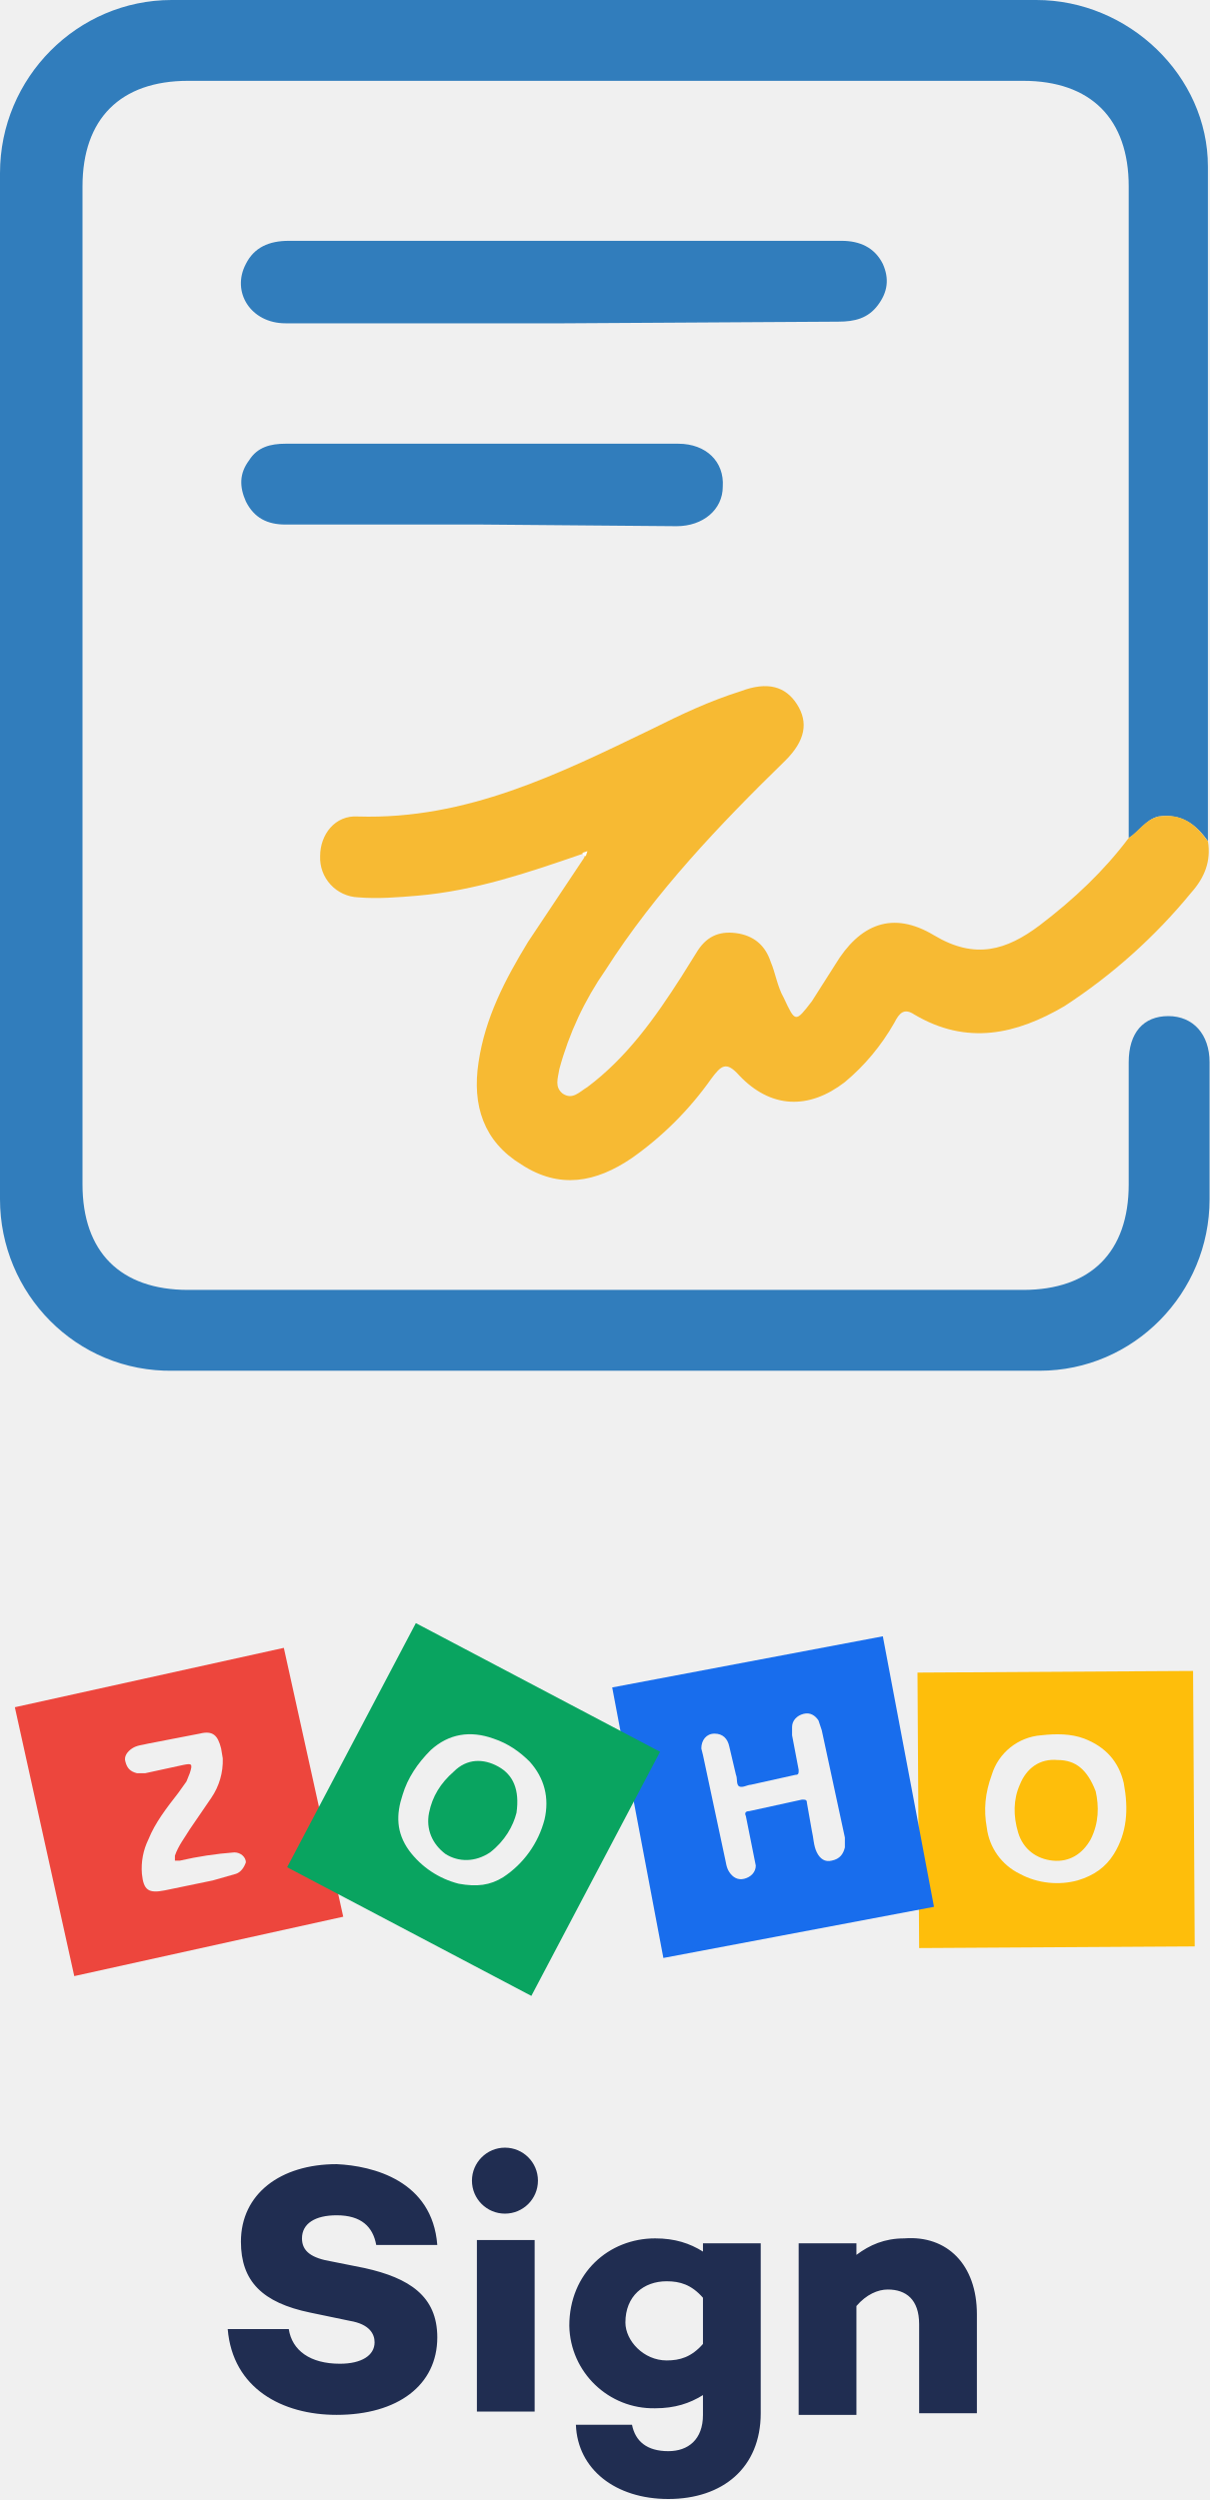
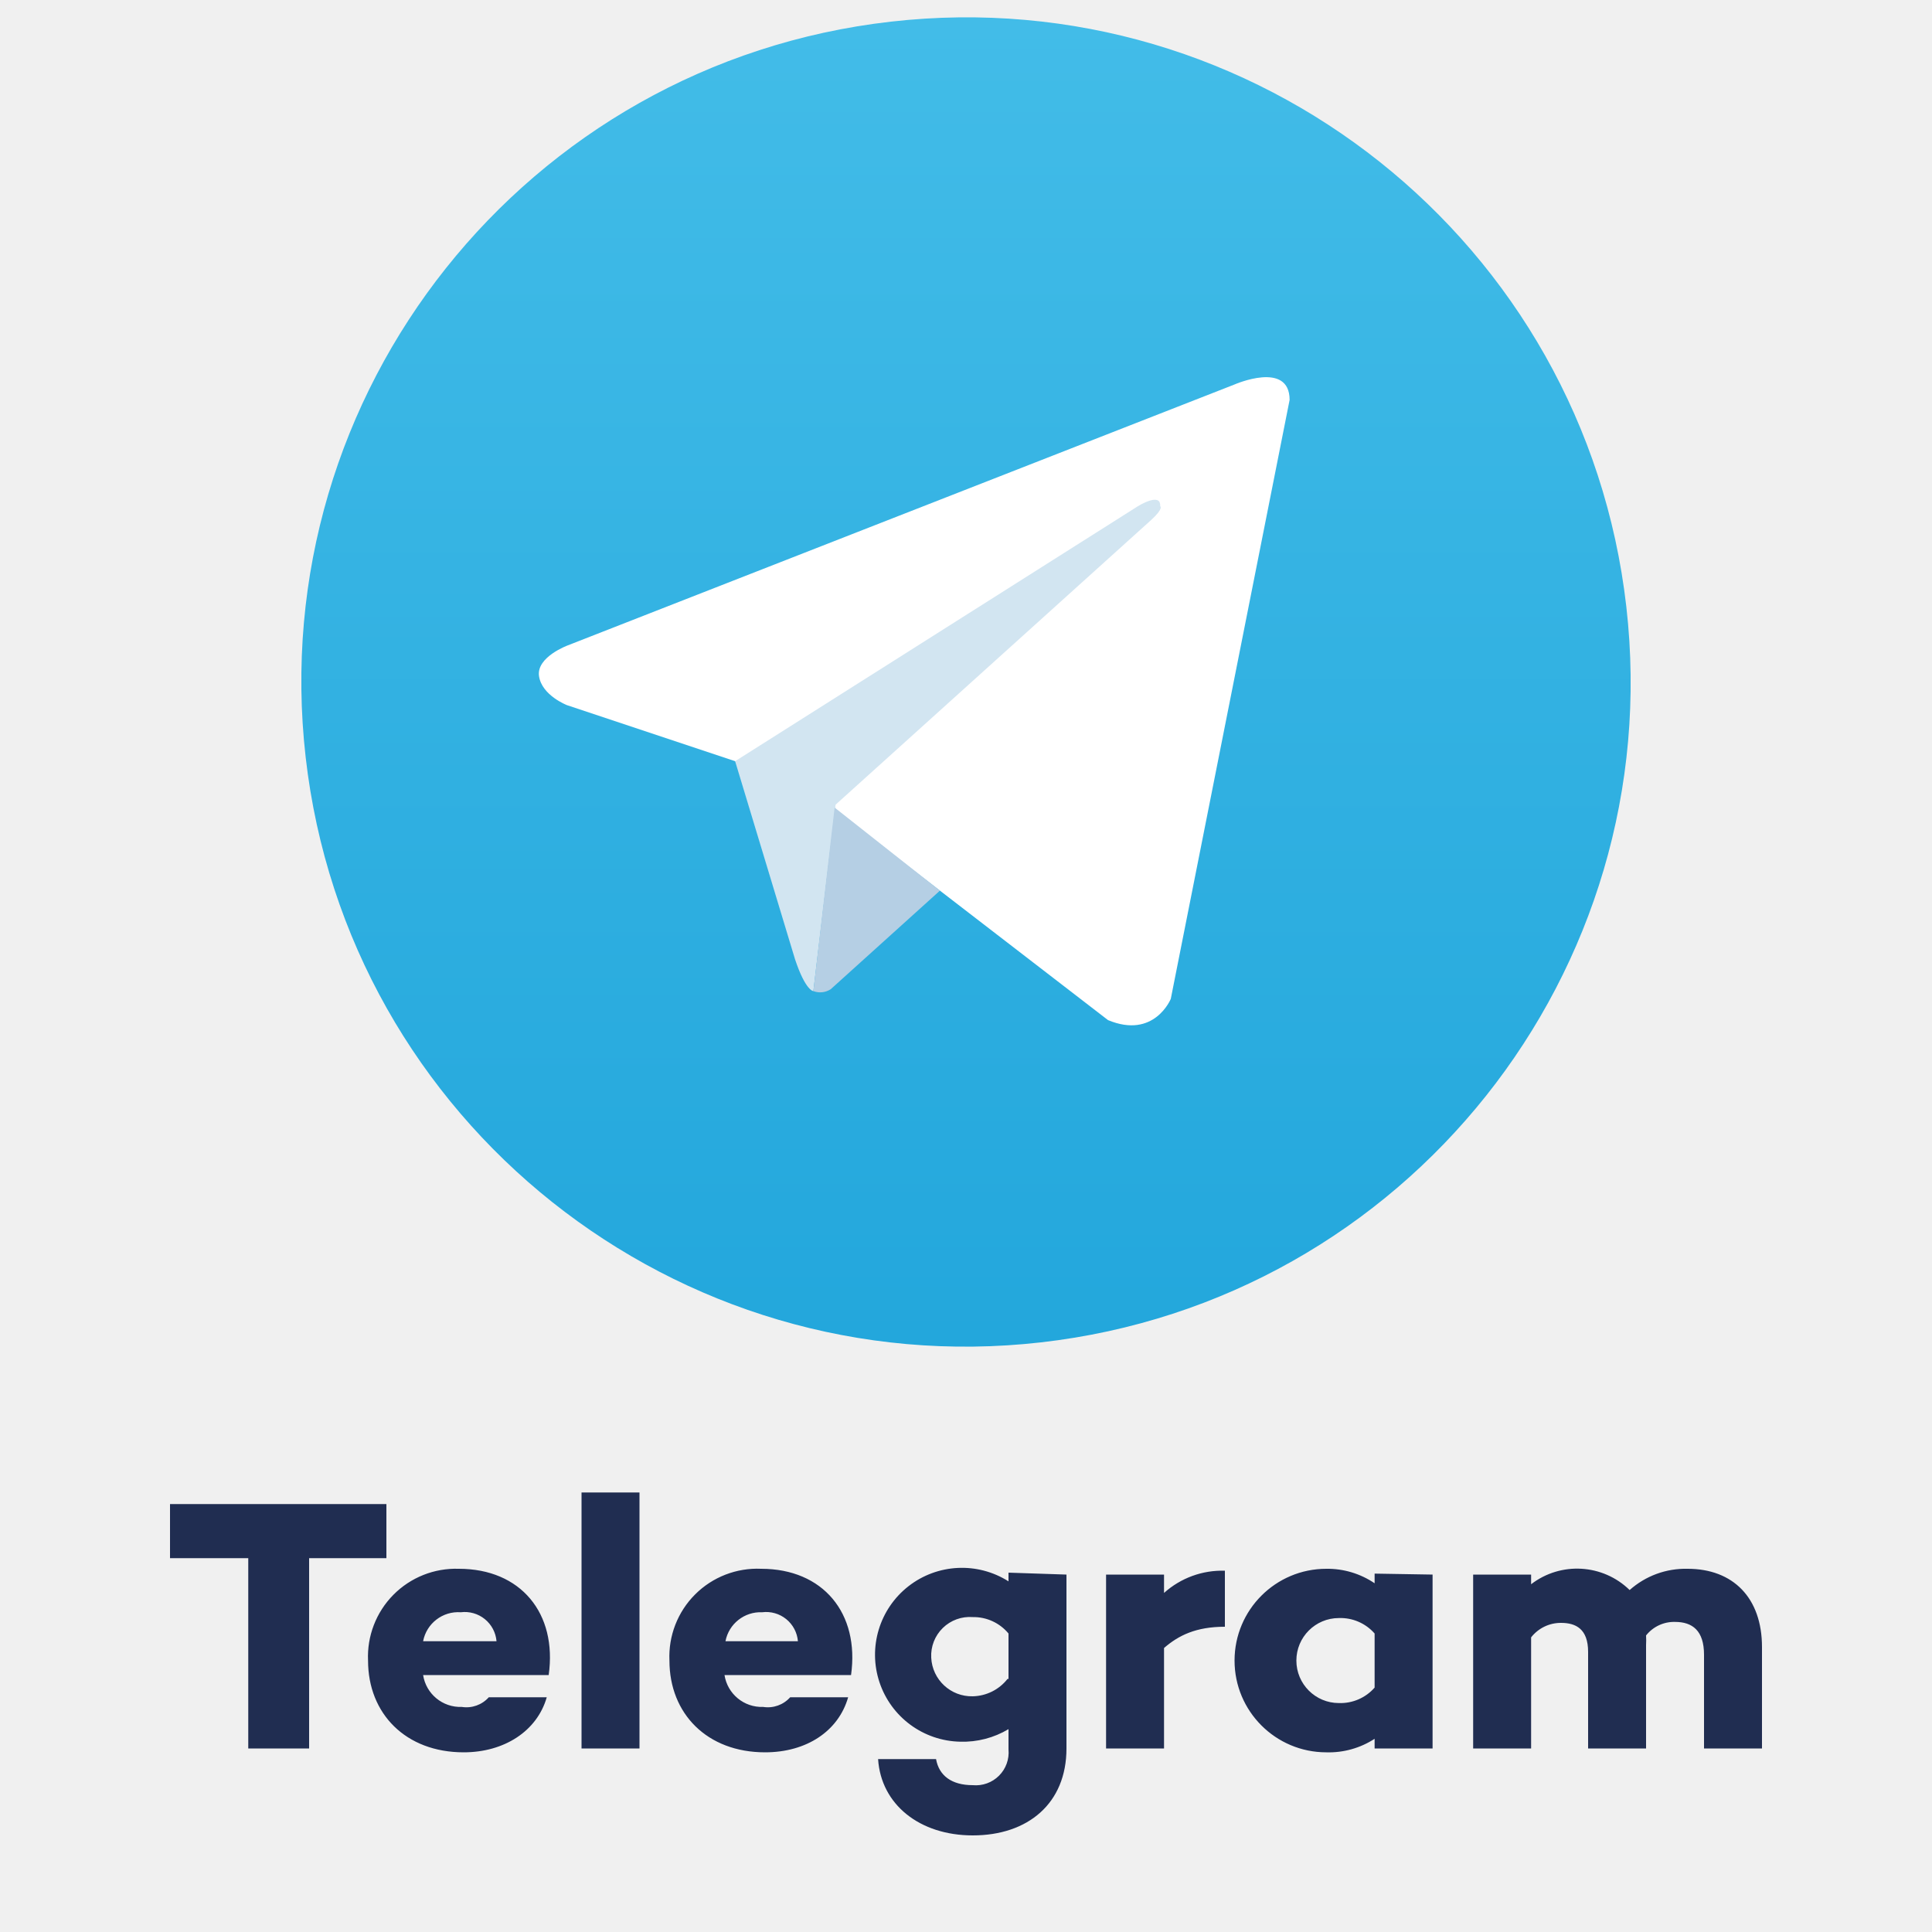
- <svg xmlns="http://www.w3.org/2000/svg" baseProfile="tiny" version="1.2" viewBox="0 0 73.3 151.5">
+ <svg xmlns="http://www.w3.org/2000/svg" id="Layer_1" data-name="Layer 1" viewBox="0 0 200 200">
  <defs />
-   <path fill="#FEBE0B" d="M55.6 101.4l.1 16.7 16.7-.1-.1-16.7-16.7.1zm11.9 11c-.5.8-1.2 1.3-2.2 1.6-1.1.3-2.4.2-3.5-.4a3.6 3.6 0 01-2-2.8c-.2-1.1-.1-2.1.3-3.2a3.4 3.4 0 013-2.4c.9-.1 1.8-.1 2.6.2 1.3.5 2.1 1.4 2.4 2.7.3 1.6.2 3-.6 4.3z" />
-   <path fill="#FEBE0B" d="M64.1 106.7c-1.1-.1-1.9.5-2.3 1.5-.4.9-.4 1.9-.1 2.9.3 1 1.1 1.6 2.1 1.7 1 .1 1.8-.4 2.3-1.3.5-1 .5-2 .3-2.9-.5-1.3-1.2-1.9-2.3-1.9z" />
-   <path fill="#186DED" d="M37.1 102.3l3.1 16.4 16.4-3.1-3.1-16.4-16.4 3.1zm14.1 9.7c-.1.4-.3.7-.8.8-.4.1-.7-.1-.9-.5-.2-.4-.2-.9-.3-1.3l-.3-1.7c0-.2-.1-.2-.3-.2l-3.2.7c-.2 0-.3.1-.2.3l.5 2.5.1.5c0 .4-.3.7-.7.8-.4.1-.7-.1-.9-.4-.2-.3-.2-.6-.3-1l-1.3-6.1-.1-.4c0-.5.3-.9.8-.9s.8.3.9.8l.4 1.7c.1.2 0 .6.2.7.2.1.5-.1.7-.1l2.7-.6c.2 0 .2-.1.2-.3l-.4-2.1v-.5c0-.4.3-.7.7-.8.4-.1.7.1.9.4l.2.6 1.4 6.5v.6z" />
-   <path fill="#ED463D" d="M.9 103.5l3.6 16.3 16.3-3.6-3.6-16.3-16.3 3.6zm13.4 10.1l-1.4.4-2.9.6c-1 .2-1.3 0-1.4-1a4 4 0 01.4-2.1c.4-1 1.1-1.9 1.8-2.8l.5-.7.2-.5c.2-.6.1-.6-.4-.5l-2.3.5h-.5c-.4-.1-.6-.3-.7-.7-.1-.3.1-.6.4-.8.3-.2.6-.2 1-.3l3.1-.6c.8-.2 1.1.1 1.3.9l.1.6a4 4 0 01-.7 2.4l-1.3 1.9c-.3.5-.7 1-.9 1.6v.3h.3a22.1 22.1 0 013.3-.5c.4 0 .7.3.7.6-.1.3-.3.6-.6.7z" />
-   <g>
-     <path fill="#09A460" d="M30.2 107.1c-.9-.5-1.9-.5-2.7.3-.8.7-1.3 1.5-1.5 2.5-.2 1 .2 1.9 1 2.5.8.5 1.8.5 2.7-.1.9-.7 1.4-1.6 1.6-2.4.2-1.4-.2-2.3-1.1-2.8z" />
-     <path fill="#09A460" d="M25.2 98.4l-7.8 14.8 14.8 7.8 7.8-14.8-14.8-7.8zm5.3 15.4c-.8.5-1.6.6-2.7.4a5.4 5.4 0 01-3-2c-.8-1.1-.8-2.2-.4-3.4.3-1 .9-1.9 1.7-2.7 1.1-1 2.4-1.2 3.8-.7.9.3 1.6.8 2.2 1.4.9 1 1.2 2.2.9 3.5a6 6 0 01-2.5 3.5z" />
-   </g>
-   <g fill="#202D51">
-     <path d="M26.5 136.1h-3.7c-.2-1.1-.9-1.8-2.4-1.8-1.3 0-2.1.5-2.1 1.4 0 .8.6 1.2 1.8 1.4l2 .4c2.7.6 4.4 1.7 4.4 4.2 0 2.9-2.4 4.7-6.1 4.7-3.3 0-6.3-1.6-6.6-5.2h3.7c.2 1.3 1.3 2.1 3.1 2.1 1.3 0 2.1-.5 2.1-1.3 0-.5-.3-1.1-1.5-1.3l-2.4-.5c-2.9-.6-4.2-1.9-4.2-4.3 0-2.9 2.4-4.7 5.8-4.7 2.2.1 5.8 1 6.1 4.9zM28.6 132.2c0-1.1.9-2 2-2a2 2 0 012 2 2 2 0 01-2 2 2 2 0 01-2-2zm3.8 3.6v10.4h-3.5v-10.4h3.5zM46.1 135.8v10.5c0 3.3-2.3 5.2-5.6 5.2-3.2 0-5.5-1.8-5.6-4.5h3.4c.2 1 .9 1.6 2.2 1.6 1.2 0 2.1-.7 2.1-2.2v-1.2c-.8.5-1.7.8-2.9.8a5.1 5.1 0 01-5.2-5c0-3.2 2.4-5.3 5.2-5.3 1.2 0 2.1.3 2.9.8v-.5h3.5zm-3.5 6.3v-2.8c-.7-.8-1.4-1-2.2-1-1.4 0-2.5.9-2.5 2.5 0 1.1 1.1 2.3 2.5 2.3.8 0 1.5-.2 2.2-1zM59.2 140.3v6h-3.5v-5.4c0-1.5-.8-2.1-1.9-2.1-.6 0-1.3.3-1.9 1v6.6h-3.5V136h3.5v.7c.8-.6 1.7-1 2.9-1 2.6-.2 4.4 1.6 4.4 4.6z" />
-   </g>
-   <g>
-     <path fill="#317DBC" d="M68.4 50.8V26.6 11.3c0-4.1-2.3-6.4-6.4-6.4H11.4C7.3 4.9 5 7.2 5 11.3v60.5c0 4.1 2.3 6.4 6.4 6.4H62c4.1 0 6.4-2.3 6.4-6.4v-7.4c0-1.8.9-2.8 2.4-2.8s2.5 1.1 2.5 2.8v8.3c0 5.7-4.6 10.4-10.3 10.4H10.5C4.6 83.2 0 78.4 0 72.7V10.5C0 4.7 4.7 0 10.4 0h52.4c5.6 0 10.4 4.6 10.4 10.1V51c-.7-1-1.6-1.7-3-1.5-.8.2-1.1.9-1.8 1.3z" />
-     <path fill="#F7BA33" d="M68.4 50.8c.6-.4 1-1.1 1.8-1.3 1.4-.2 2.2.4 3 1.5.2 1.2-.2 2.2-1 3.1a33.7 33.7 0 01-7.7 6.9c-2.9 1.7-5.9 2.4-9.1.5-.6-.4-.9-.1-1.2.5-.8 1.4-1.8 2.6-3 3.6-2.2 1.7-4.5 1.6-6.4-.4-.8-.9-1.1-.6-1.7.2a19.9 19.9 0 01-4.8 4.8c-2.2 1.5-4.4 1.9-6.7.4-2.3-1.4-3-3.6-2.6-6.2.4-2.7 1.6-5 3-7.3l3.4-5.1.1-.3-.3.1c-3.2 1.1-6.4 2.2-9.9 2.5-1.2.1-2.4.2-3.6.1a2.4 2.4 0 01-2.3-2.5c0-1.3.9-2.5 2.3-2.4 6.6.2 12.2-2.6 17.8-5.3 1.8-.9 3.5-1.7 5.4-2.3 1.6-.6 2.7-.3 3.4.8.7 1.1.5 2.2-.7 3.4-4 3.9-7.9 8-10.9 12.7a19.3 19.3 0 00-2.8 6c-.1.6-.3 1.1.2 1.5.6.4 1-.1 1.5-.4 2.4-1.8 4.1-4.2 5.7-6.7l1-1.6c.6-.9 1.4-1.2 2.5-1 1 .2 1.6.8 1.9 1.7.3.7.4 1.5.8 2.2.7 1.5.7 1.5 1.7.2l1.4-2.2c1.5-2.5 3.5-3.3 6-1.8 2.5 1.5 4.4.9 6.4-.6 2.1-1.6 3.9-3.3 5.4-5.3z" />
-     <path fill="#317DBC" d="M34.2 19.6H17.3c-2.1 0-3.3-1.9-2.4-3.6.5-1 1.4-1.4 2.6-1.4H51c1.1 0 2 .4 2.5 1.4.4.9.3 1.7-.3 2.5s-1.4 1-2.4 1l-16.6.1zM29.2 31.8H17.3c-1.1 0-1.9-.4-2.4-1.4-.4-.9-.4-1.7.2-2.5.5-.8 1.3-1 2.2-1h23.8c1.7 0 2.8 1.1 2.7 2.6 0 1.4-1.2 2.4-2.8 2.4l-11.8-.1z" />
-     <path fill="#FEFEFE" d="M35.3 51.7l.3-.1-.1.3a.2.2 0 01-.2-.2z" />
-   </g>
+   <defs>
+     <linearGradient id="linear-gradient" x1="100" x2="100" y1="1.8" y2="138.9" gradientTransform="rotate(6.5 100 70.6)" gradientUnits="userSpaceOnUse">
+       <stop offset="0" stop-color="#42bce8" />
+       <stop offset="1" stop-color="#23a7dc" />
+     </linearGradient>
+     <style>
+       .cls-1{fill:#202d51}
+     </style>
+   </defs>
+   <path d="M40 161.3h-8V181h-6.3v-19.7h-8.1v-5.6H40zM56.8 173.4h-13a3.9 3.9 0 004 3.3 3.1 3.1 0 002.8-1h6c-1 3.5-4.4 5.7-8.6 5.7-6 0-9.9-4-9.9-9.5a9.1 9.1 0 019.4-9.5c6.4 0 10.2 4.6 9.3 11zm-13-3.5h7.6a3.3 3.3 0 00-3.7-3 3.7 3.7 0 00-3.9 3zM66.2 154.5V181h-6v-26.5zM88.1 173.4H75a3.9 3.9 0 004 3.3 3.1 3.1 0 002.8-1h6c-1 3.5-4.3 5.7-8.6 5.7-6 0-9.9-4-9.9-9.5a9.1 9.1 0 019.5-9.5c6.4 0 10.2 4.6 9.3 11zm-13-3.5h7.5a3.3 3.3 0 00-3.7-3 3.7 3.7 0 00-3.8 3zM110.4 163V181c0 5.7-4 9-9.7 9-5.5 0-9.5-3.2-9.8-7.9h6c.3 1.7 1.6 2.7 3.8 2.7a3.4 3.4 0 003.7-3.7v-2.1a9.2 9.2 0 01-5 1.3 9 9 0 115-16.6v-.9zm-6 10.8v-4.7a4.7 4.7 0 00-3.7-1.7 4 4 0 00-4.3 4.2 4.2 4.2 0 004.3 4 4.7 4.7 0 003.6-1.8zM126.8 168.4c-3 0-4.8.9-6.3 2.2V181h-6v-18h6v1.9a9 9 0 016.3-2.3zM148.3 163v18h-6v-1a8.7 8.7 0 01-5 1.4 9.5 9.5 0 010-19 8.7 8.7 0 015 1.5v-1zm-6 11.7v-5.6a4.7 4.7 0 00-3.7-1.6 4.4 4.4 0 000 8.8 4.7 4.7 0 003.7-1.6zM182.4 170.5V181h-6v-9.7c0-2.5-1.2-3.4-3-3.4a3.7 3.7 0 00-3 1.4 8.9 8.9 0 010 1V181h-6v-10c0-2.4-1.3-3-2.8-3a3.9 3.9 0 00-3.1 1.5V181h-6v-18h6v1a7.8 7.8 0 0110.2.6 8.7 8.7 0 016-2.2c4.7 0 7.7 3 7.7 8.1z" class="cls-1" />
+   <circle cx="100" cy="70.6" r="68.8" fill="url(#linear-gradient)" transform="rotate(-6.5 100 70.6)" />
+   <path fill="#fff" d="M133.5 41.4l-12.3 62s-1.7 4.2-6.5 2.2L86.4 83.8l-10.3-5L58.7 73s-2.6-1-2.9-3 3-3.2 3-3.2l69-27s5.7-2.5 5.7 1.6z" />
+   <path fill="#d2e5f1" d="M84.2 102.6s-.8 0-1.9-3.3l-6.2-20.5 41.7-26.4s2.4-1.5 2.3 0c0 0 .4.2-.9 1.4L86.5 83.3" />
+   <path fill="#b5cfe4" d="M97.3 92.2L86 102.4a2 2 0 01-1.8.2l2.2-19" />
</svg>
